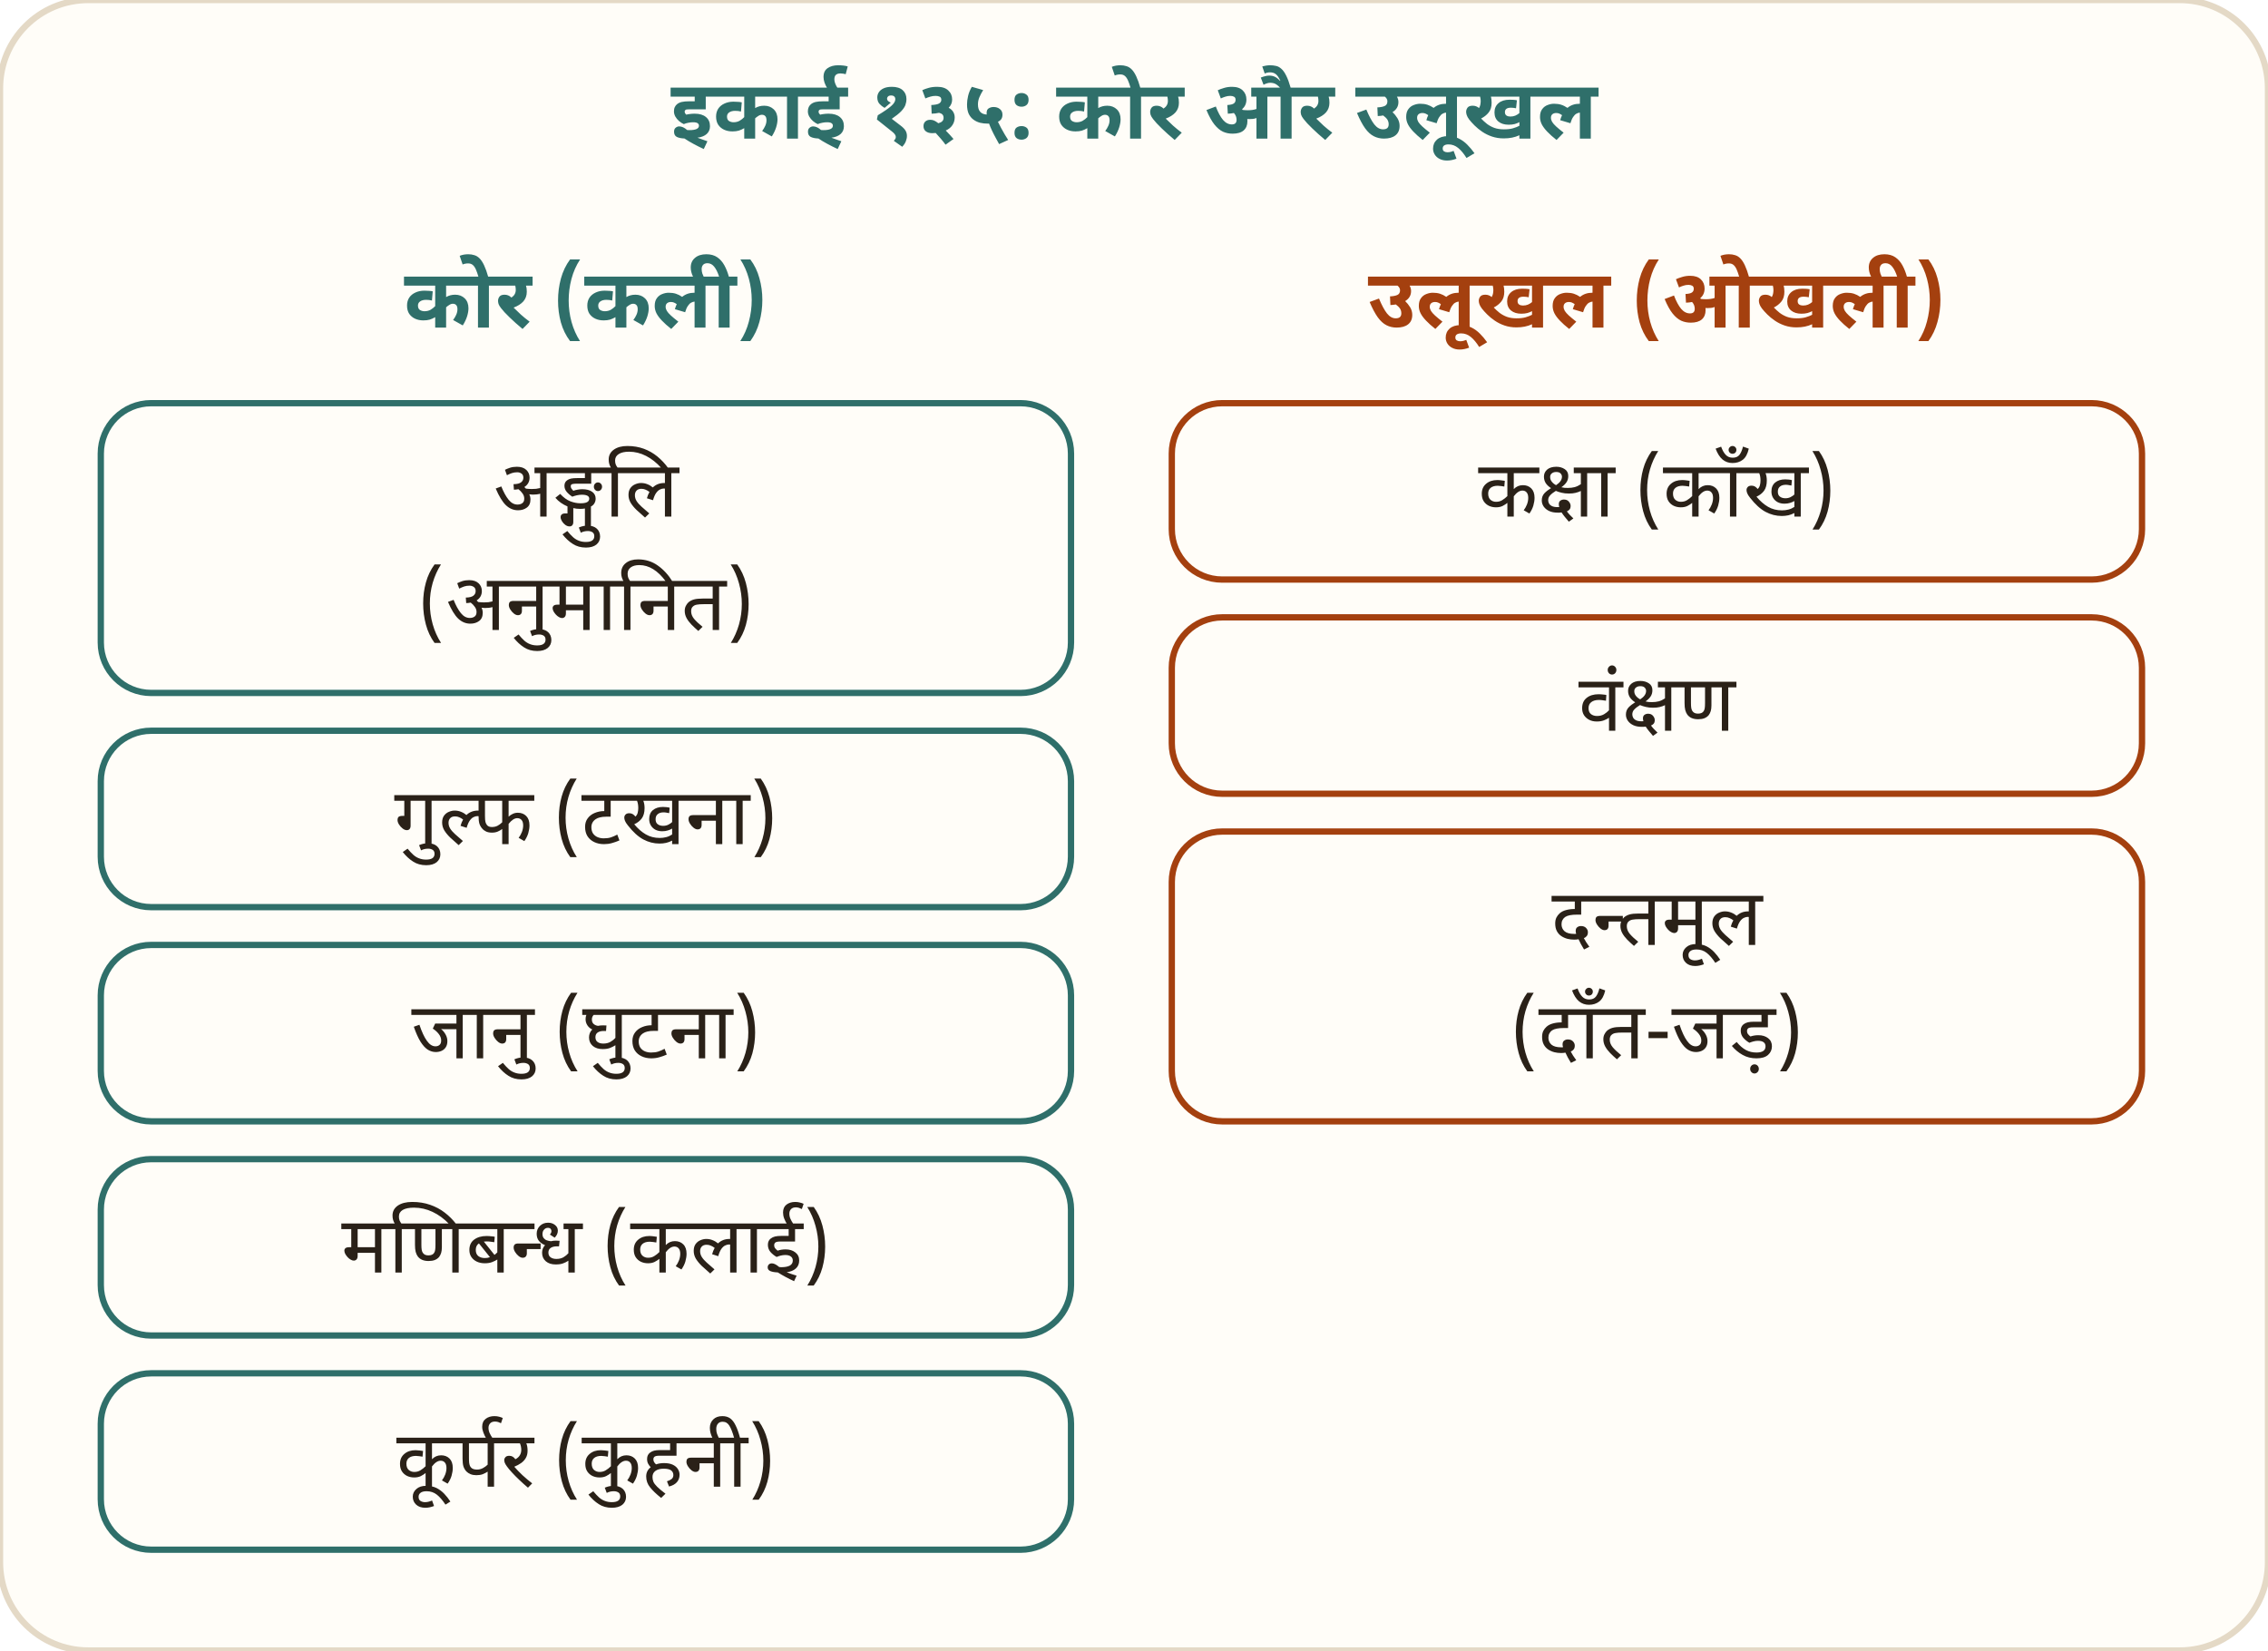
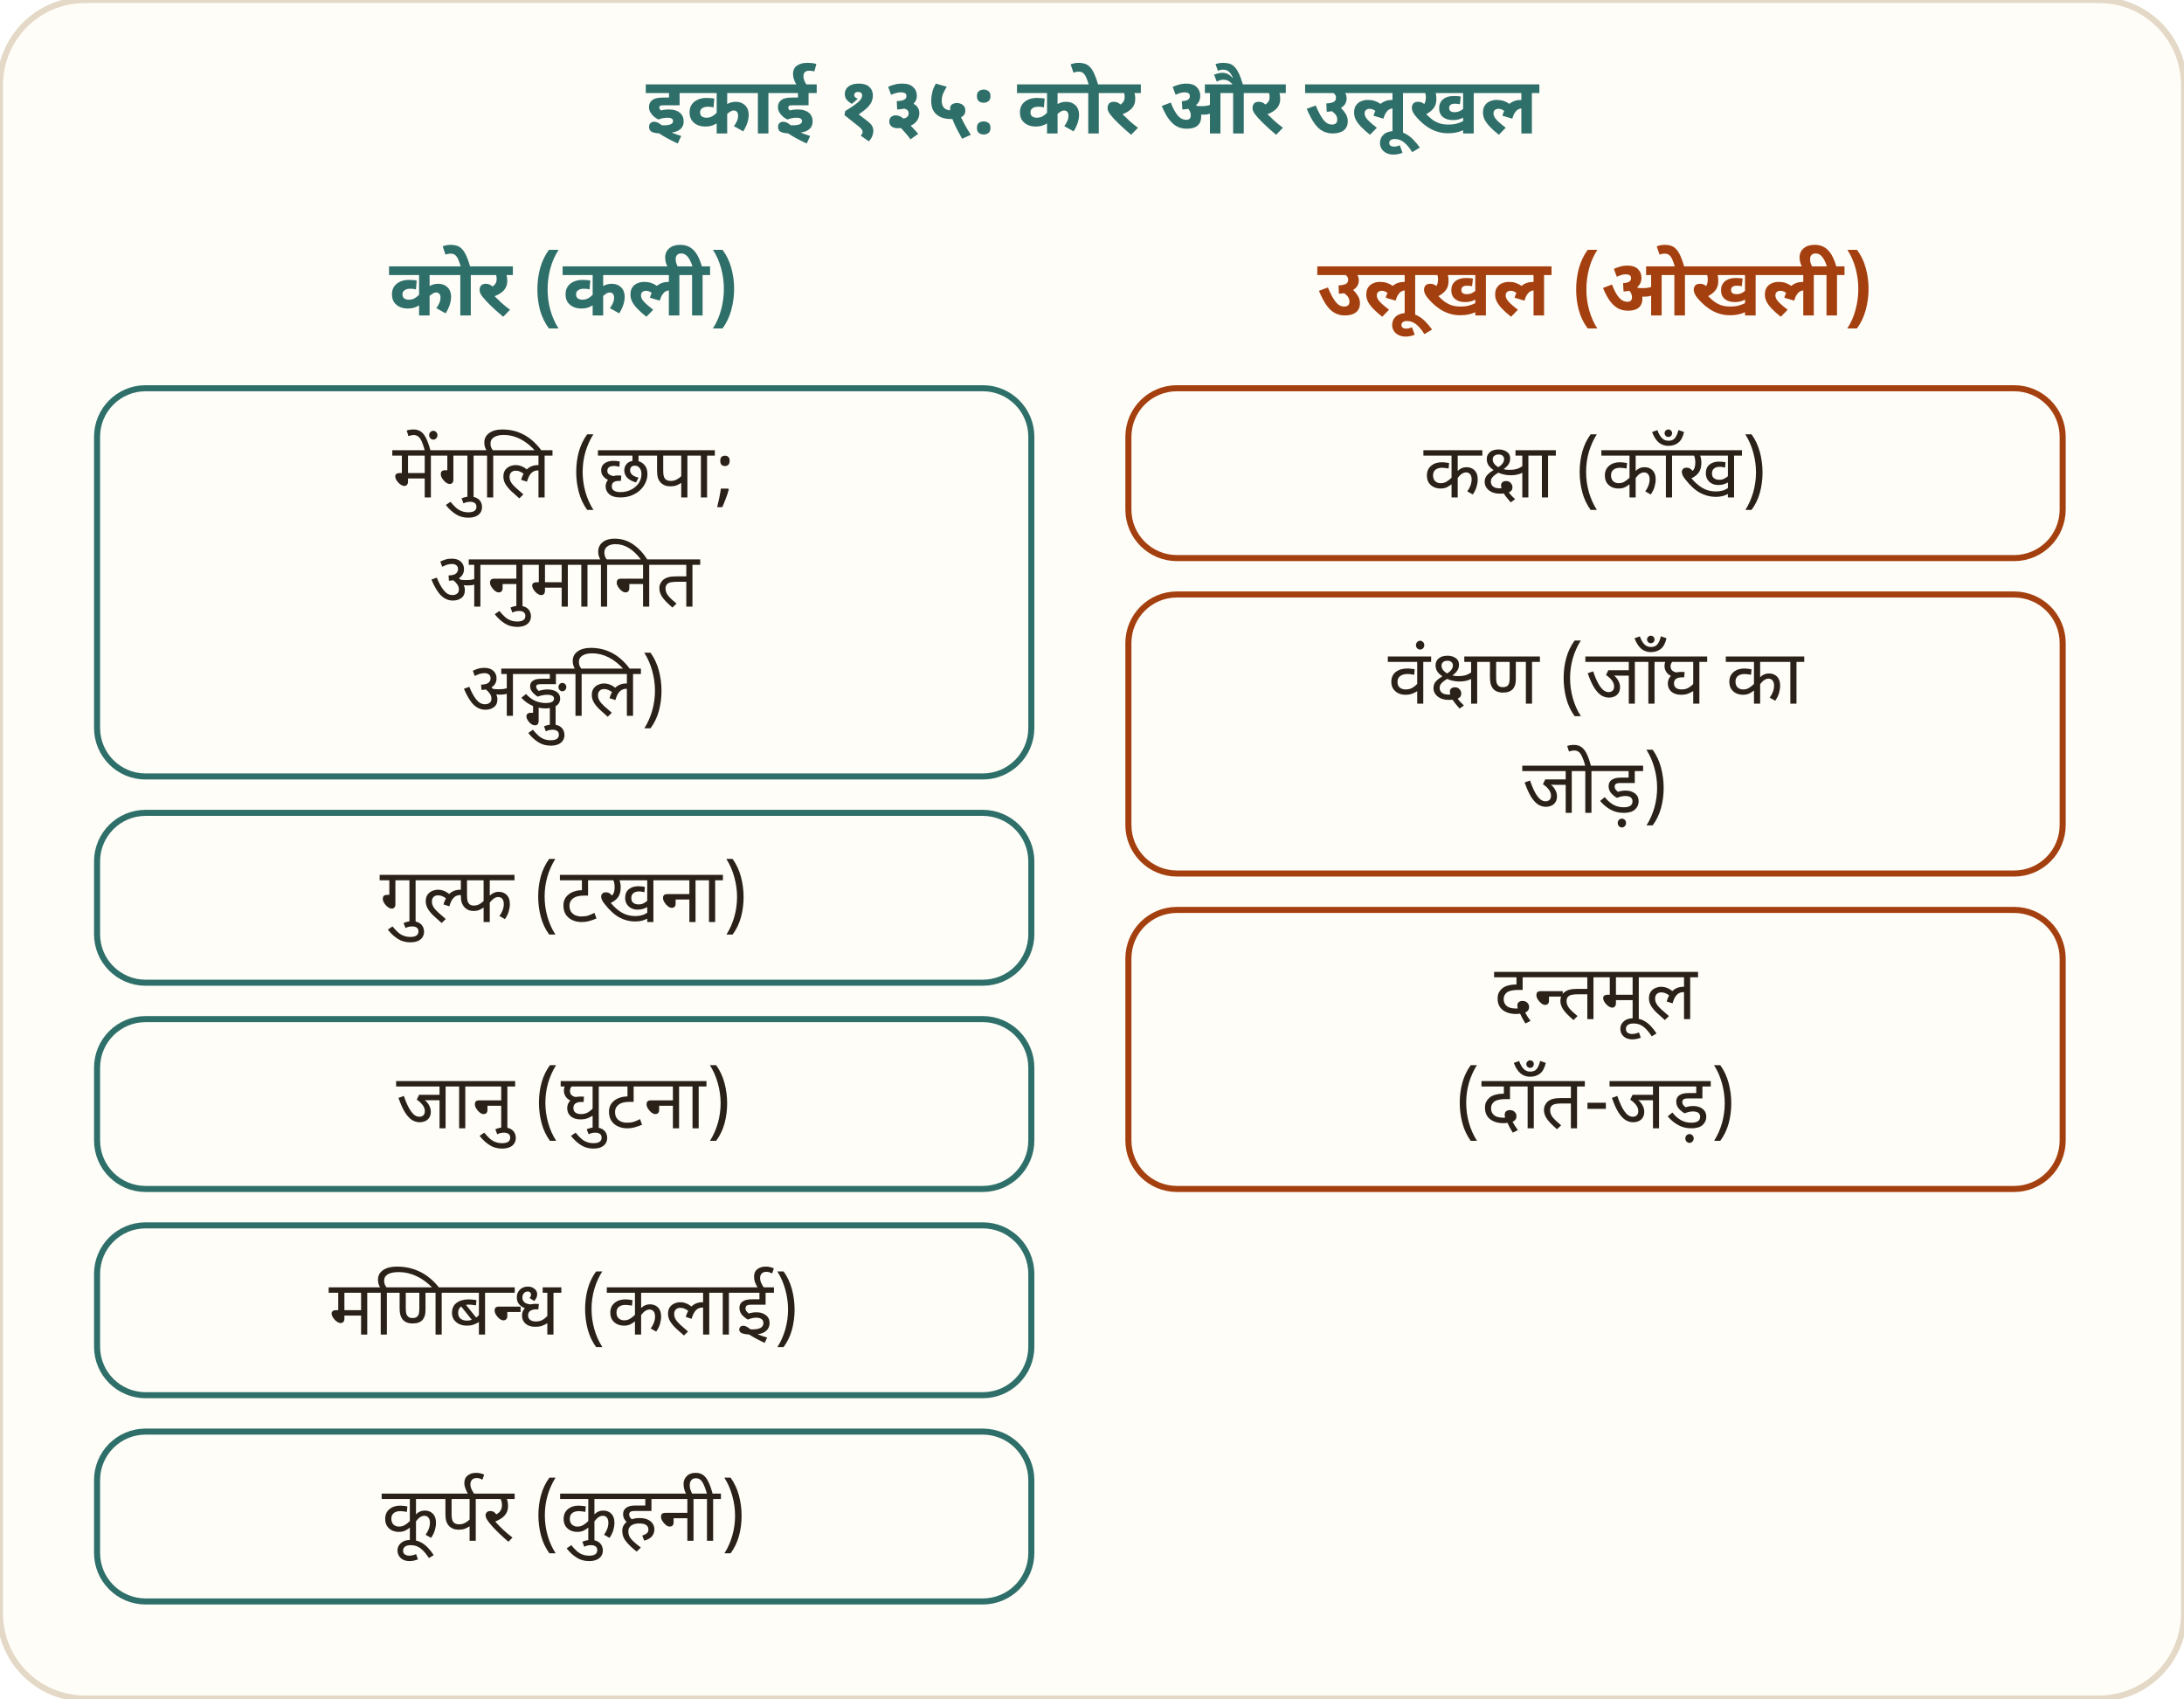
- <svg xmlns="http://www.w3.org/2000/svg" viewBox="0 0 360 262" role="img">
-   <rect width="360" height="262" rx="14" fill="#fffdf8" stroke="#e4d9c6" />
+ <svg xmlns="http://www.w3.org/2000/svg" viewBox="0 0 360 280" role="img">
+   <rect width="360" height="280" rx="14" fill="#fffdf8" stroke="#e4d9c6" />
  <text x="180" y="22" font-family="'Noto Sans Devanagari','Mukta','Nirmala UI','Mangal',sans-serif" font-size="13" font-weight="700" fill="#2f6f6a" text-anchor="middle">इकाई १३५: कोर और उलूखल</text>
  <text x="93" y="52" font-family="'Noto Sans Devanagari','Mukta','Nirmala UI','Mangal',sans-serif" font-size="13" font-weight="700" fill="#2f6f6a" text-anchor="middle">कोर (कली)</text>
-   <rect x="16" y="64" width="154" height="46" rx="8" fill="#fffdf8" stroke="#2f6f6a" />
-   <text x="93.0" y="82.0" font-family="'Noto Sans Devanagari','Mukta','Nirmala UI','Mangal',sans-serif" font-size="12.5" font-weight="500" fill="#2a2118" text-anchor="middle">अङ्गुलि</text>
-   <text x="93.0" y="100.0" font-family="'Noto Sans Devanagari','Mukta','Nirmala UI','Mangal',sans-serif" font-size="12.5" font-weight="500" fill="#2a2118" text-anchor="middle">(अनुमानित)</text>
-   <rect x="16" y="116" width="154" height="28" rx="8" fill="#fffdf8" stroke="#2f6f6a" />
-   <text x="93.0" y="134.0" font-family="'Noto Sans Devanagari','Mukta','Nirmala UI','Mangal',sans-serif" font-size="12.5" font-weight="500" fill="#2a2118" text-anchor="middle">गुल्फ (टखना)</text>
-   <rect x="16" y="150" width="154" height="28" rx="8" fill="#fffdf8" stroke="#2f6f6a" />
-   <text x="93.0" y="168.0" font-family="'Noto Sans Devanagari','Mukta','Nirmala UI','Mangal',sans-serif" font-size="12.5" font-weight="500" fill="#2a2118" text-anchor="middle">जानु (घुटना)</text>
-   <rect x="16" y="184" width="154" height="28" rx="8" fill="#fffdf8" stroke="#2f6f6a" />
-   <text x="93.0" y="202.0" font-family="'Noto Sans Devanagari','Mukta','Nirmala UI','Mangal',sans-serif" font-size="12.5" font-weight="500" fill="#2a2118" text-anchor="middle">मणिबन्ध (कलाई)</text>
-   <rect x="16" y="218" width="154" height="28" rx="8" fill="#fffdf8" stroke="#2f6f6a" />
-   <text x="93.0" y="236.0" font-family="'Noto Sans Devanagari','Mukta','Nirmala UI','Mangal',sans-serif" font-size="12.5" font-weight="500" fill="#2a2118" text-anchor="middle">कूर्पर (कुहनी)</text>
+   <rect x="16" y="64" width="154" height="64" rx="8" fill="#fffdf8" stroke="#2f6f6a" />
+   <text x="93.0" y="82.0" font-family="'Noto Sans Devanagari','Mukta','Nirmala UI','Mangal',sans-serif" font-size="12.5" font-weight="500" fill="#2a2118" text-anchor="middle">मेंगुलि (छपा;</text>
+   <text x="93.0" y="100.0" font-family="'Noto Sans Devanagari','Mukta','Nirmala UI','Mangal',sans-serif" font-size="12.5" font-weight="500" fill="#2a2118" text-anchor="middle">अनुमानित</text>
+   <text x="93.0" y="118.0" font-family="'Noto Sans Devanagari','Mukta','Nirmala UI','Mangal',sans-serif" font-size="12.5" font-weight="500" fill="#2a2118" text-anchor="middle">अङ्गुलि)</text>
+   <rect x="16" y="134" width="154" height="28" rx="8" fill="#fffdf8" stroke="#2f6f6a" />
+   <text x="93.0" y="152.0" font-family="'Noto Sans Devanagari','Mukta','Nirmala UI','Mangal',sans-serif" font-size="12.5" font-weight="500" fill="#2a2118" text-anchor="middle">गुल्फ (टखना)</text>
+   <rect x="16" y="168" width="154" height="28" rx="8" fill="#fffdf8" stroke="#2f6f6a" />
+   <text x="93.0" y="186.0" font-family="'Noto Sans Devanagari','Mukta','Nirmala UI','Mangal',sans-serif" font-size="12.5" font-weight="500" fill="#2a2118" text-anchor="middle">जानु (घुटना)</text>
+   <rect x="16" y="202" width="154" height="28" rx="8" fill="#fffdf8" stroke="#2f6f6a" />
+   <text x="93.0" y="220.0" font-family="'Noto Sans Devanagari','Mukta','Nirmala UI','Mangal',sans-serif" font-size="12.5" font-weight="500" fill="#2a2118" text-anchor="middle">मणिबन्ध (कलाई)</text>
+   <rect x="16" y="236" width="154" height="28" rx="8" fill="#fffdf8" stroke="#2f6f6a" />
+   <text x="93.0" y="254.0" font-family="'Noto Sans Devanagari','Mukta','Nirmala UI','Mangal',sans-serif" font-size="12.5" font-weight="500" fill="#2a2118" text-anchor="middle">कूर्पर (कुहनी)</text>
  <text x="263" y="52" font-family="'Noto Sans Devanagari','Mukta','Nirmala UI','Mangal',sans-serif" font-size="13" font-weight="700" fill="#a4400f" text-anchor="middle">उलूखल (ओखली)</text>
  <rect x="186" y="64" width="154" height="28" rx="8" fill="#fffdf8" stroke="#a4400f" />
  <text x="263.0" y="82.0" font-family="'Noto Sans Devanagari','Mukta','Nirmala UI','Mangal',sans-serif" font-size="12.5" font-weight="500" fill="#2a2118" text-anchor="middle">कक्षा (काँख)</text>
-   <rect x="186" y="98" width="154" height="28" rx="8" fill="#fffdf8" stroke="#a4400f" />
-   <text x="263.0" y="116.0" font-family="'Noto Sans Devanagari','Mukta','Nirmala UI','Mangal',sans-serif" font-size="12.5" font-weight="500" fill="#2a2118" text-anchor="middle">वंक्षण</text>
-   <rect x="186" y="132" width="154" height="46" rx="8" fill="#fffdf8" stroke="#a4400f" />
-   <text x="263.0" y="150.0" font-family="'Noto Sans Devanagari','Mukta','Nirmala UI','Mangal',sans-serif" font-size="12.5" font-weight="500" fill="#2a2118" text-anchor="middle">दन्तमूल</text>
-   <text x="263.0" y="168.0" font-family="'Noto Sans Devanagari','Mukta','Nirmala UI','Mangal',sans-serif" font-size="12.5" font-weight="500" fill="#2a2118" text-anchor="middle">(दाँत-जड़)</text>
+   <rect x="186" y="98" width="154" height="46" rx="8" fill="#fffdf8" stroke="#a4400f" />
+   <text x="263.0" y="116.0" font-family="'Noto Sans Devanagari','Mukta','Nirmala UI','Mangal',sans-serif" font-size="12.5" font-weight="500" fill="#2a2118" text-anchor="middle">वंक्षण (जाँघ का</text>
+   <text x="263.0" y="134.0" font-family="'Noto Sans Devanagari','Mukta','Nirmala UI','Mangal',sans-serif" font-size="12.5" font-weight="500" fill="#2a2118" text-anchor="middle">जोड़)</text>
+   <rect x="186" y="150" width="154" height="46" rx="8" fill="#fffdf8" stroke="#a4400f" />
+   <text x="263.0" y="168.0" font-family="'Noto Sans Devanagari','Mukta','Nirmala UI','Mangal',sans-serif" font-size="12.5" font-weight="500" fill="#2a2118" text-anchor="middle">दन्तमूल</text>
+   <text x="263.0" y="186.0" font-family="'Noto Sans Devanagari','Mukta','Nirmala UI','Mangal',sans-serif" font-size="12.5" font-weight="500" fill="#2a2118" text-anchor="middle">(दाँत-जड़)</text>
</svg>
